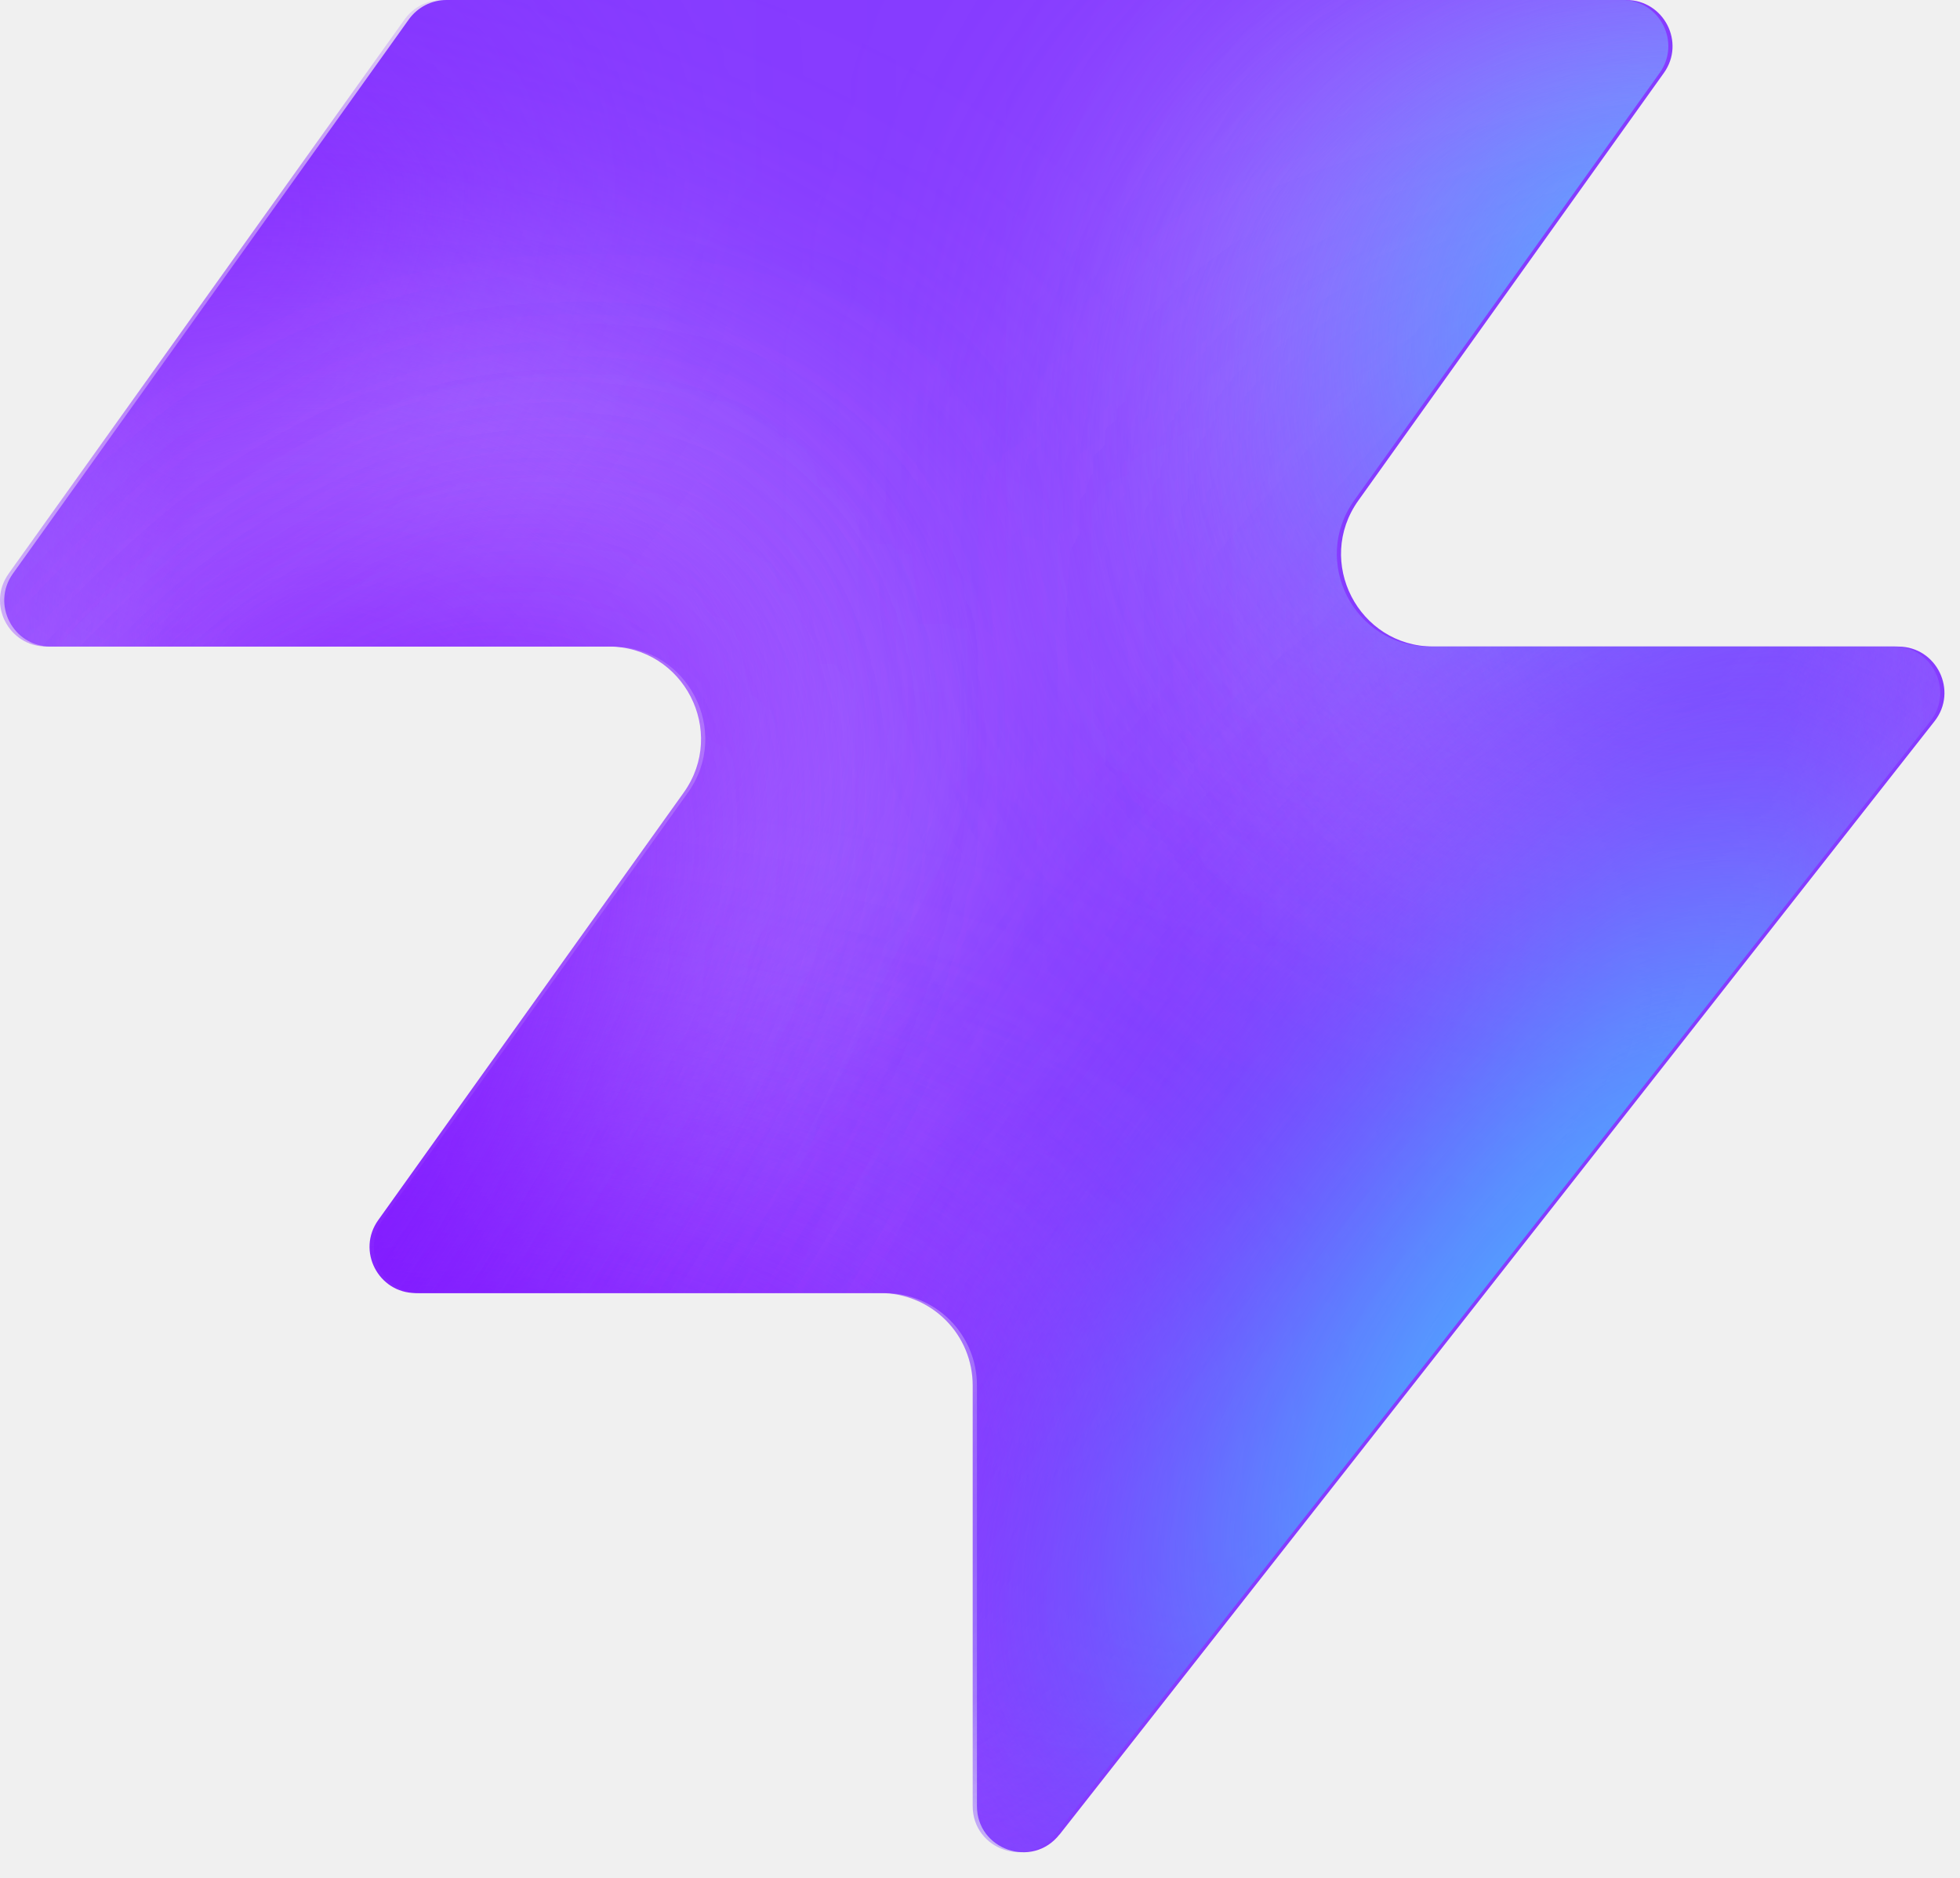
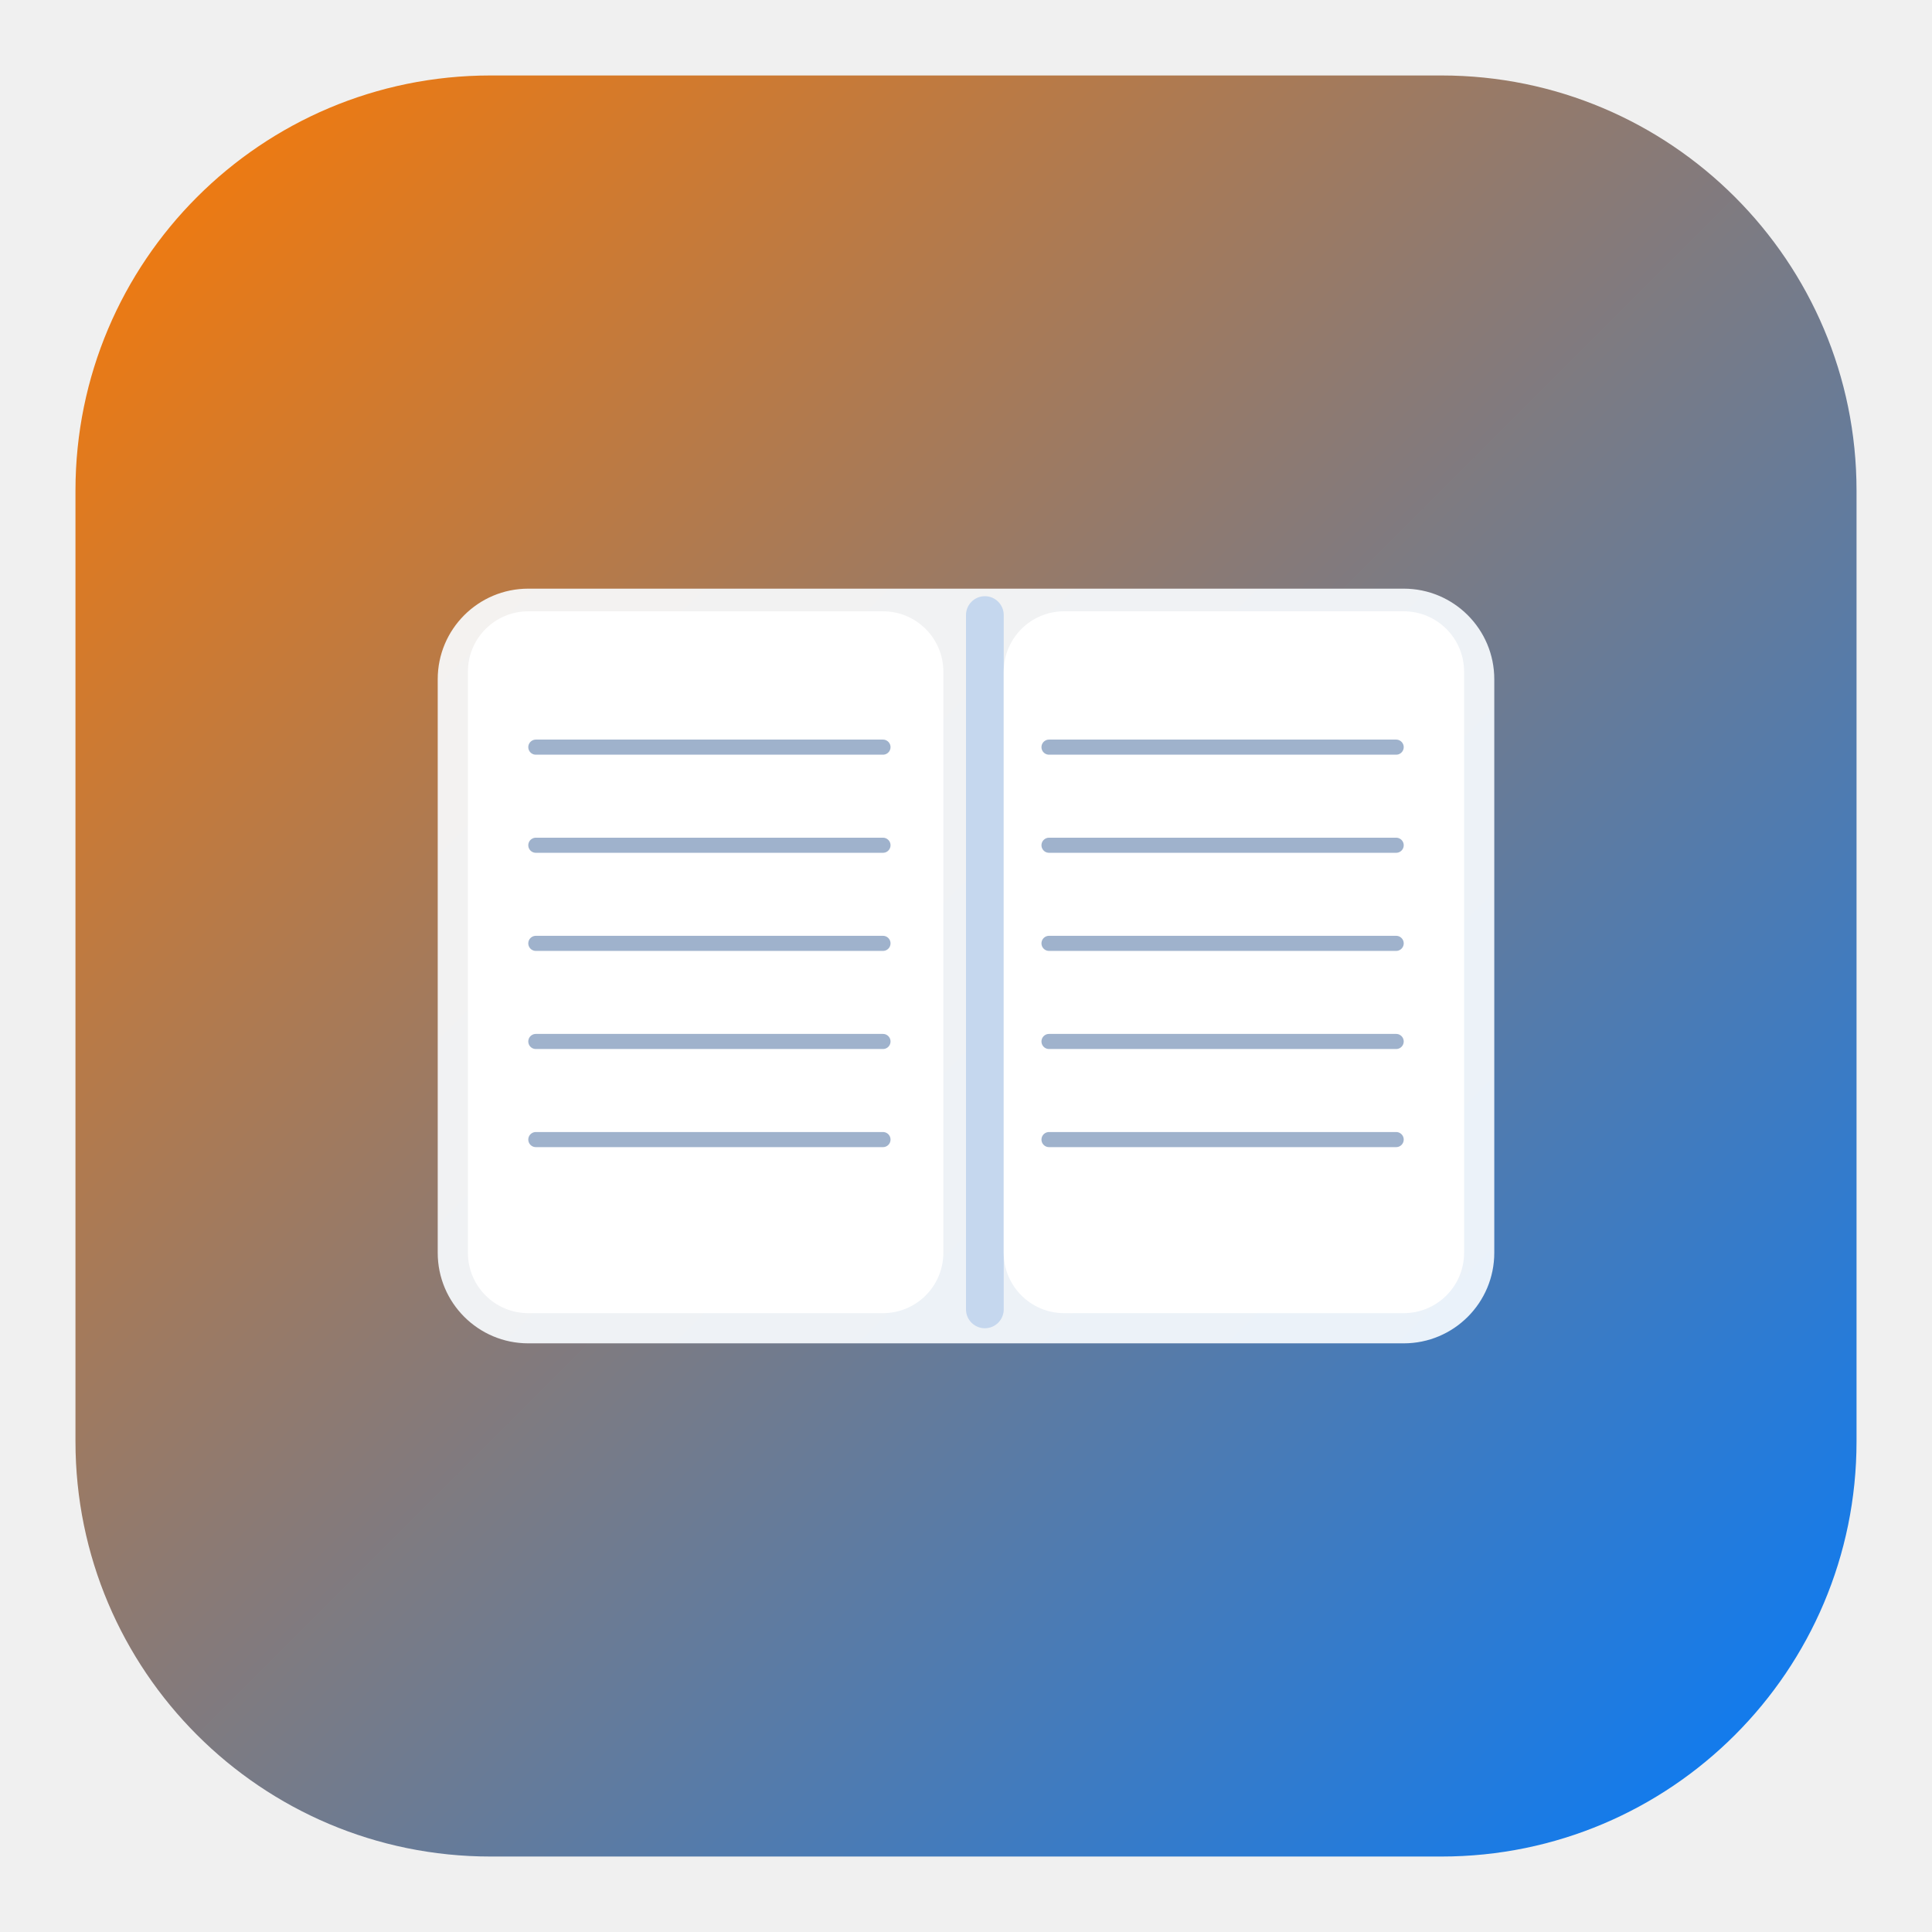
- <svg xmlns="http://www.w3.org/2000/svg" width="48" height="46" fill="none" viewBox="0 0 48 46">
-   <path fill="#863bff" d="M25.946 44.938c-.664.845-2.021.375-2.021-.698V33.937a2.26 2.26 0 0 0-2.262-2.262H10.287c-.92 0-1.456-1.04-.92-1.788l7.48-10.471c1.07-1.497 0-3.578-1.842-3.578H1.237c-.92 0-1.456-1.04-.92-1.788L10.013.474c.214-.297.556-.474.92-.474h28.894c.92 0 1.456 1.04.92 1.788l-7.48 10.471c-1.07 1.498 0 3.579 1.842 3.579h11.377c.943 0 1.473 1.088.89 1.83L25.947 44.94z" style="fill:#863bff;fill:color(display-p3 .525 .23 1);fill-opacity:1" />
-   <mask id="a" width="48" height="46" x="0" y="0" maskUnits="userSpaceOnUse" style="mask-type:alpha">
-     <path fill="#000" d="M25.842 44.938c-.664.844-2.021.375-2.021-.698V33.937a2.26 2.26 0 0 0-2.262-2.262H10.183c-.92 0-1.456-1.04-.92-1.788l7.48-10.471c1.07-1.498 0-3.579-1.842-3.579H1.133c-.92 0-1.456-1.04-.92-1.787L9.91.473c.214-.297.556-.474.92-.474h28.894c.92 0 1.456 1.04.92 1.788l-7.48 10.471c-1.07 1.498 0 3.578 1.842 3.578h11.377c.943 0 1.473 1.088.89 1.832L25.843 44.94z" style="fill:#000;fill-opacity:1" />
-   </mask>
-   <g mask="url(#a)">
-     <g filter="url(#b)">
-       <ellipse cx="5.508" cy="14.704" fill="#ede6ff" rx="5.508" ry="14.704" style="fill:#ede6ff;fill:color(display-p3 .927 .903 1);fill-opacity:1" transform="matrix(.00324 1 1 -.00324 -4.47 31.516)" />
-     </g>
-     <g filter="url(#c)">
-       <ellipse cx="10.399" cy="29.851" fill="#ede6ff" rx="10.399" ry="29.851" style="fill:#ede6ff;fill:color(display-p3 .927 .903 1);fill-opacity:1" transform="matrix(.00324 1 1 -.00324 -39.328 7.883)" />
-     </g>
-     <g filter="url(#d)">
-       <ellipse cx="5.508" cy="30.487" fill="#7e14ff" rx="5.508" ry="30.487" style="fill:#7e14ff;fill:color(display-p3 .492 .077 1);fill-opacity:1" transform="rotate(89.814 -25.913 -14.639)scale(1 -1)" />
-     </g>
-     <g filter="url(#e)">
-       <ellipse cx="5.508" cy="30.599" fill="#7e14ff" rx="5.508" ry="30.599" style="fill:#7e14ff;fill:color(display-p3 .492 .077 1);fill-opacity:1" transform="rotate(89.814 -32.644 -3.334)scale(1 -1)" />
-     </g>
-     <g filter="url(#f)">
-       <ellipse cx="5.508" cy="30.599" fill="#7e14ff" rx="5.508" ry="30.599" style="fill:#7e14ff;fill:color(display-p3 .492 .077 1);fill-opacity:1" transform="matrix(.00324 1 1 -.00324 -34.34 30.47)" />
-     </g>
-     <g filter="url(#g)">
-       <ellipse cx="14.072" cy="22.078" fill="#ede6ff" rx="14.072" ry="22.078" style="fill:#ede6ff;fill:color(display-p3 .927 .903 1);fill-opacity:1" transform="rotate(93.35 24.506 48.493)scale(-1 1)" />
-     </g>
-     <g filter="url(#h)">
-       <ellipse cx="3.47" cy="21.501" fill="#7e14ff" rx="3.47" ry="21.501" style="fill:#7e14ff;fill:color(display-p3 .492 .077 1);fill-opacity:1" transform="rotate(89.009 28.708 47.59)scale(-1 1)" />
-     </g>
-     <g filter="url(#i)">
-       <ellipse cx="3.47" cy="21.501" fill="#7e14ff" rx="3.47" ry="21.501" style="fill:#7e14ff;fill:color(display-p3 .492 .077 1);fill-opacity:1" transform="rotate(89.009 28.708 47.59)scale(-1 1)" />
-     </g>
-     <g filter="url(#j)">
-       <ellipse cx=".387" cy="8.972" fill="#7e14ff" rx="4.407" ry="29.108" style="fill:#7e14ff;fill:color(display-p3 .492 .077 1);fill-opacity:1" transform="rotate(39.51 .387 8.972)" />
-     </g>
-     <g filter="url(#k)">
-       <ellipse cx="47.523" cy="-6.092" fill="#7e14ff" rx="4.407" ry="29.108" style="fill:#7e14ff;fill:color(display-p3 .492 .077 1);fill-opacity:1" transform="rotate(37.892 47.523 -6.092)" />
-     </g>
-     <g filter="url(#l)">
-       <ellipse cx="41.412" cy="6.333" fill="#47bfff" rx="5.971" ry="9.665" style="fill:#47bfff;fill:color(display-p3 .28 .748 1);fill-opacity:1" transform="rotate(37.892 41.412 6.333)" />
-     </g>
-     <g filter="url(#m)">
-       <ellipse cx="-1.879" cy="38.332" fill="#7e14ff" rx="4.407" ry="29.108" style="fill:#7e14ff;fill:color(display-p3 .492 .077 1);fill-opacity:1" transform="rotate(37.892 -1.88 38.332)" />
-     </g>
-     <g filter="url(#n)">
-       <ellipse cx="-1.879" cy="38.332" fill="#7e14ff" rx="4.407" ry="29.108" style="fill:#7e14ff;fill:color(display-p3 .492 .077 1);fill-opacity:1" transform="rotate(37.892 -1.88 38.332)" />
-     </g>
-     <g filter="url(#o)">
-       <ellipse cx="35.651" cy="29.907" fill="#7e14ff" rx="4.407" ry="29.108" style="fill:#7e14ff;fill:color(display-p3 .492 .077 1);fill-opacity:1" transform="rotate(37.892 35.651 29.907)" />
-     </g>
-     <g filter="url(#p)">
-       <ellipse cx="38.418" cy="32.4" fill="#47bfff" rx="5.971" ry="15.297" style="fill:#47bfff;fill:color(display-p3 .28 .748 1);fill-opacity:1" transform="rotate(37.892 38.418 32.4)" />
-     </g>
+ <svg xmlns="http://www.w3.org/2000/svg" viewBox="0 0 512 512">
+   <defs>
+     <linearGradient id="bg" x1="0" y1="0" x2="1" y2="1">
+       <stop offset="0%" stop-color="#ff7a00" />
+       <stop offset="100%" stop-color="#007bff" />
+     </linearGradient>
+   </defs>
+   <rect x="20" y="20" width="472" height="472" rx="110" fill="url(#bg)" />
+   <rect x="116" y="156" width="280" height="200" rx="24" fill="#f8fcff" opacity="0.92" />
+   <rect x="256" y="158" width="10" height="194" rx="5" fill="#c5d7ee" />
+   <rect x="124" y="162" width="126" height="186" rx="16" fill="#ffffff" />
+   <rect x="266" y="162" width="122" height="186" rx="16" fill="#ffffff" />
+   <g stroke="#9fb2cc" stroke-width="4" stroke-linecap="round">
+     <line x1="142" y1="198" x2="234" y2="198" />
+     <line x1="142" y1="224" x2="234" y2="224" />
+     <line x1="142" y1="250" x2="234" y2="250" />
+     <line x1="142" y1="276" x2="234" y2="276" />
+     <line x1="142" y1="302" x2="234" y2="302" />
+     <line x1="278" y1="198" x2="370" y2="198" />
+     <line x1="278" y1="224" x2="370" y2="224" />
+     <line x1="278" y1="250" x2="370" y2="250" />
+     <line x1="278" y1="276" x2="370" y2="276" />
+     <line x1="278" y1="302" x2="370" y2="302" />
  </g>
-   <defs>
-     <filter id="b" width="60.045" height="41.654" x="-19.77" y="16.149" color-interpolation-filters="sRGB" filterUnits="userSpaceOnUse">
-       <feFlood flood-opacity="0" result="BackgroundImageFix" />
-       <feBlend in="SourceGraphic" in2="BackgroundImageFix" result="shape" />
-       <feGaussianBlur result="effect1_foregroundBlur_2002_17158" stdDeviation="7.659" />
-     </filter>
-     <filter id="c" width="90.34" height="51.437" x="-54.613" y="-7.533" color-interpolation-filters="sRGB" filterUnits="userSpaceOnUse">
-       <feFlood flood-opacity="0" result="BackgroundImageFix" />
-       <feBlend in="SourceGraphic" in2="BackgroundImageFix" result="shape" />
-       <feGaussianBlur result="effect1_foregroundBlur_2002_17158" stdDeviation="7.659" />
-     </filter>
-     <filter id="d" width="79.355" height="29.4" x="-49.64" y="2.03" color-interpolation-filters="sRGB" filterUnits="userSpaceOnUse">
-       <feFlood flood-opacity="0" result="BackgroundImageFix" />
-       <feBlend in="SourceGraphic" in2="BackgroundImageFix" result="shape" />
-       <feGaussianBlur result="effect1_foregroundBlur_2002_17158" stdDeviation="4.596" />
-     </filter>
-     <filter id="e" width="79.579" height="29.4" x="-45.045" y="20.029" color-interpolation-filters="sRGB" filterUnits="userSpaceOnUse">
-       <feFlood flood-opacity="0" result="BackgroundImageFix" />
-       <feBlend in="SourceGraphic" in2="BackgroundImageFix" result="shape" />
-       <feGaussianBlur result="effect1_foregroundBlur_2002_17158" stdDeviation="4.596" />
-     </filter>
-     <filter id="f" width="79.579" height="29.4" x="-43.513" y="21.178" color-interpolation-filters="sRGB" filterUnits="userSpaceOnUse">
-       <feFlood flood-opacity="0" result="BackgroundImageFix" />
-       <feBlend in="SourceGraphic" in2="BackgroundImageFix" result="shape" />
-       <feGaussianBlur result="effect1_foregroundBlur_2002_17158" stdDeviation="4.596" />
-     </filter>
-     <filter id="g" width="74.749" height="58.852" x="15.756" y="-17.901" color-interpolation-filters="sRGB" filterUnits="userSpaceOnUse">
-       <feFlood flood-opacity="0" result="BackgroundImageFix" />
-       <feBlend in="SourceGraphic" in2="BackgroundImageFix" result="shape" />
-       <feGaussianBlur result="effect1_foregroundBlur_2002_17158" stdDeviation="7.659" />
-     </filter>
-     <filter id="h" width="61.377" height="25.362" x="23.548" y="2.284" color-interpolation-filters="sRGB" filterUnits="userSpaceOnUse">
-       <feFlood flood-opacity="0" result="BackgroundImageFix" />
-       <feBlend in="SourceGraphic" in2="BackgroundImageFix" result="shape" />
-       <feGaussianBlur result="effect1_foregroundBlur_2002_17158" stdDeviation="4.596" />
-     </filter>
-     <filter id="i" width="61.377" height="25.362" x="23.548" y="2.284" color-interpolation-filters="sRGB" filterUnits="userSpaceOnUse">
-       <feFlood flood-opacity="0" result="BackgroundImageFix" />
-       <feBlend in="SourceGraphic" in2="BackgroundImageFix" result="shape" />
-       <feGaussianBlur result="effect1_foregroundBlur_2002_17158" stdDeviation="4.596" />
-     </filter>
-     <filter id="j" width="56.045" height="63.649" x="-27.636" y="-22.853" color-interpolation-filters="sRGB" filterUnits="userSpaceOnUse">
-       <feFlood flood-opacity="0" result="BackgroundImageFix" />
-       <feBlend in="SourceGraphic" in2="BackgroundImageFix" result="shape" />
-       <feGaussianBlur result="effect1_foregroundBlur_2002_17158" stdDeviation="4.596" />
-     </filter>
-     <filter id="k" width="54.814" height="64.646" x="20.116" y="-38.415" color-interpolation-filters="sRGB" filterUnits="userSpaceOnUse">
-       <feFlood flood-opacity="0" result="BackgroundImageFix" />
-       <feBlend in="SourceGraphic" in2="BackgroundImageFix" result="shape" />
-       <feGaussianBlur result="effect1_foregroundBlur_2002_17158" stdDeviation="4.596" />
-     </filter>
-     <filter id="l" width="33.541" height="35.313" x="24.641" y="-11.323" color-interpolation-filters="sRGB" filterUnits="userSpaceOnUse">
-       <feFlood flood-opacity="0" result="BackgroundImageFix" />
-       <feBlend in="SourceGraphic" in2="BackgroundImageFix" result="shape" />
-       <feGaussianBlur result="effect1_foregroundBlur_2002_17158" stdDeviation="4.596" />
-     </filter>
-     <filter id="m" width="54.814" height="64.646" x="-29.286" y="6.009" color-interpolation-filters="sRGB" filterUnits="userSpaceOnUse">
-       <feFlood flood-opacity="0" result="BackgroundImageFix" />
-       <feBlend in="SourceGraphic" in2="BackgroundImageFix" result="shape" />
-       <feGaussianBlur result="effect1_foregroundBlur_2002_17158" stdDeviation="4.596" />
-     </filter>
-     <filter id="n" width="54.814" height="64.646" x="-29.286" y="6.009" color-interpolation-filters="sRGB" filterUnits="userSpaceOnUse">
-       <feFlood flood-opacity="0" result="BackgroundImageFix" />
-       <feBlend in="SourceGraphic" in2="BackgroundImageFix" result="shape" />
-       <feGaussianBlur result="effect1_foregroundBlur_2002_17158" stdDeviation="4.596" />
-     </filter>
-     <filter id="o" width="54.814" height="64.646" x="8.244" y="-2.416" color-interpolation-filters="sRGB" filterUnits="userSpaceOnUse">
-       <feFlood flood-opacity="0" result="BackgroundImageFix" />
-       <feBlend in="SourceGraphic" in2="BackgroundImageFix" result="shape" />
-       <feGaussianBlur result="effect1_foregroundBlur_2002_17158" stdDeviation="4.596" />
-     </filter>
-     <filter id="p" width="39.409" height="43.623" x="18.713" y="10.588" color-interpolation-filters="sRGB" filterUnits="userSpaceOnUse">
-       <feFlood flood-opacity="0" result="BackgroundImageFix" />
-       <feBlend in="SourceGraphic" in2="BackgroundImageFix" result="shape" />
-       <feGaussianBlur result="effect1_foregroundBlur_2002_17158" stdDeviation="4.596" />
-     </filter>
-   </defs>
</svg>
